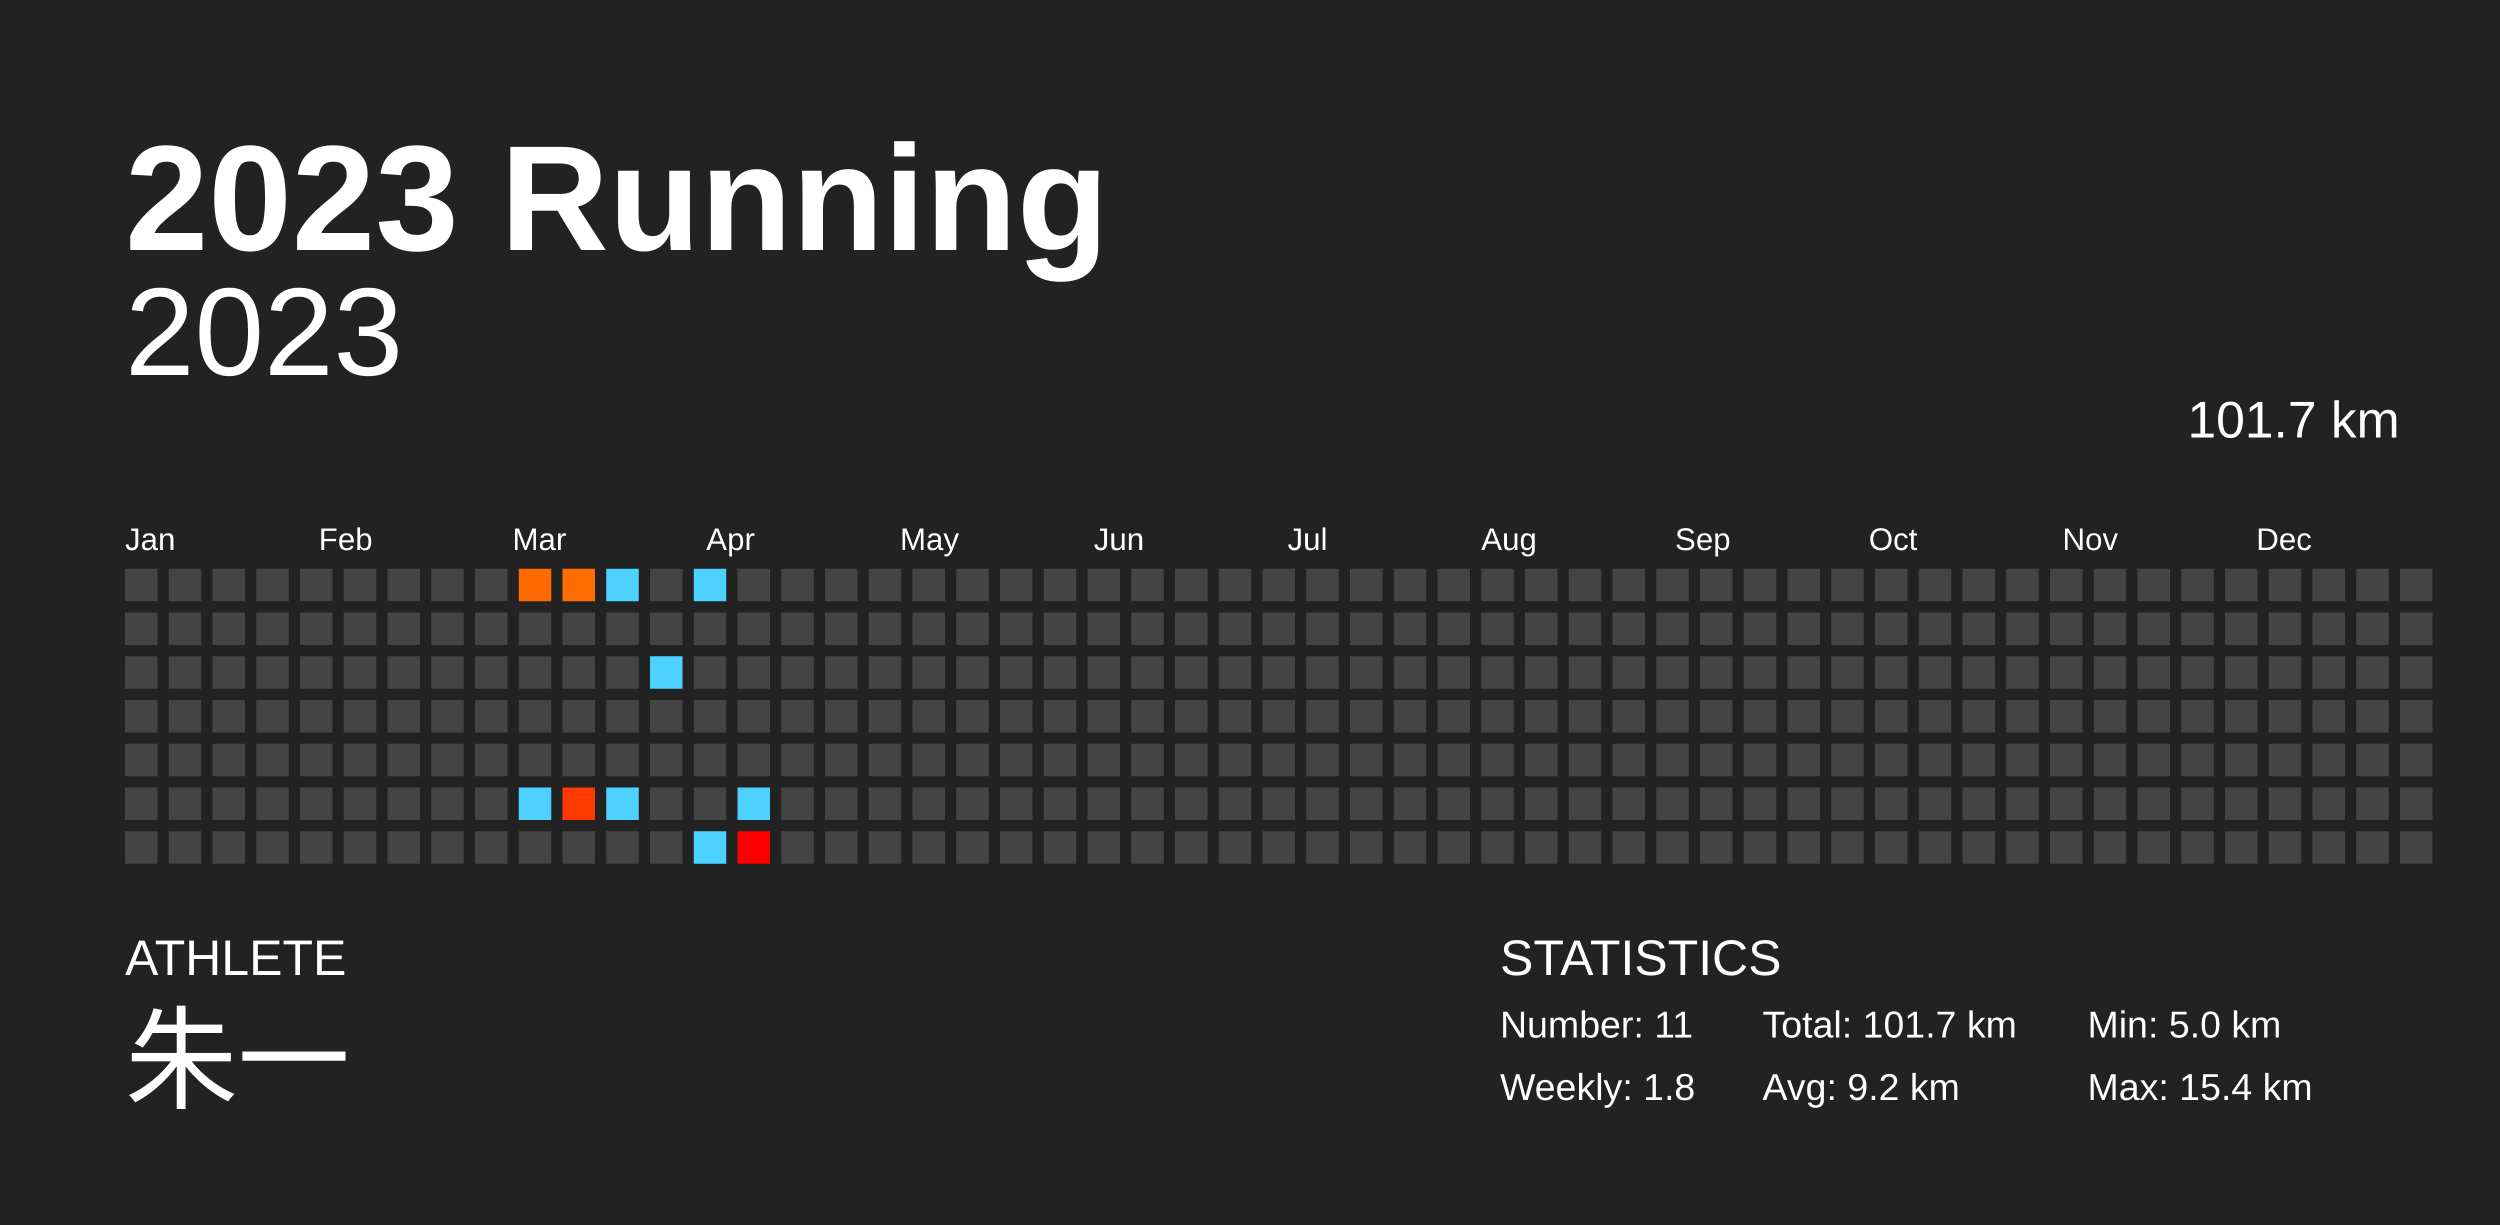
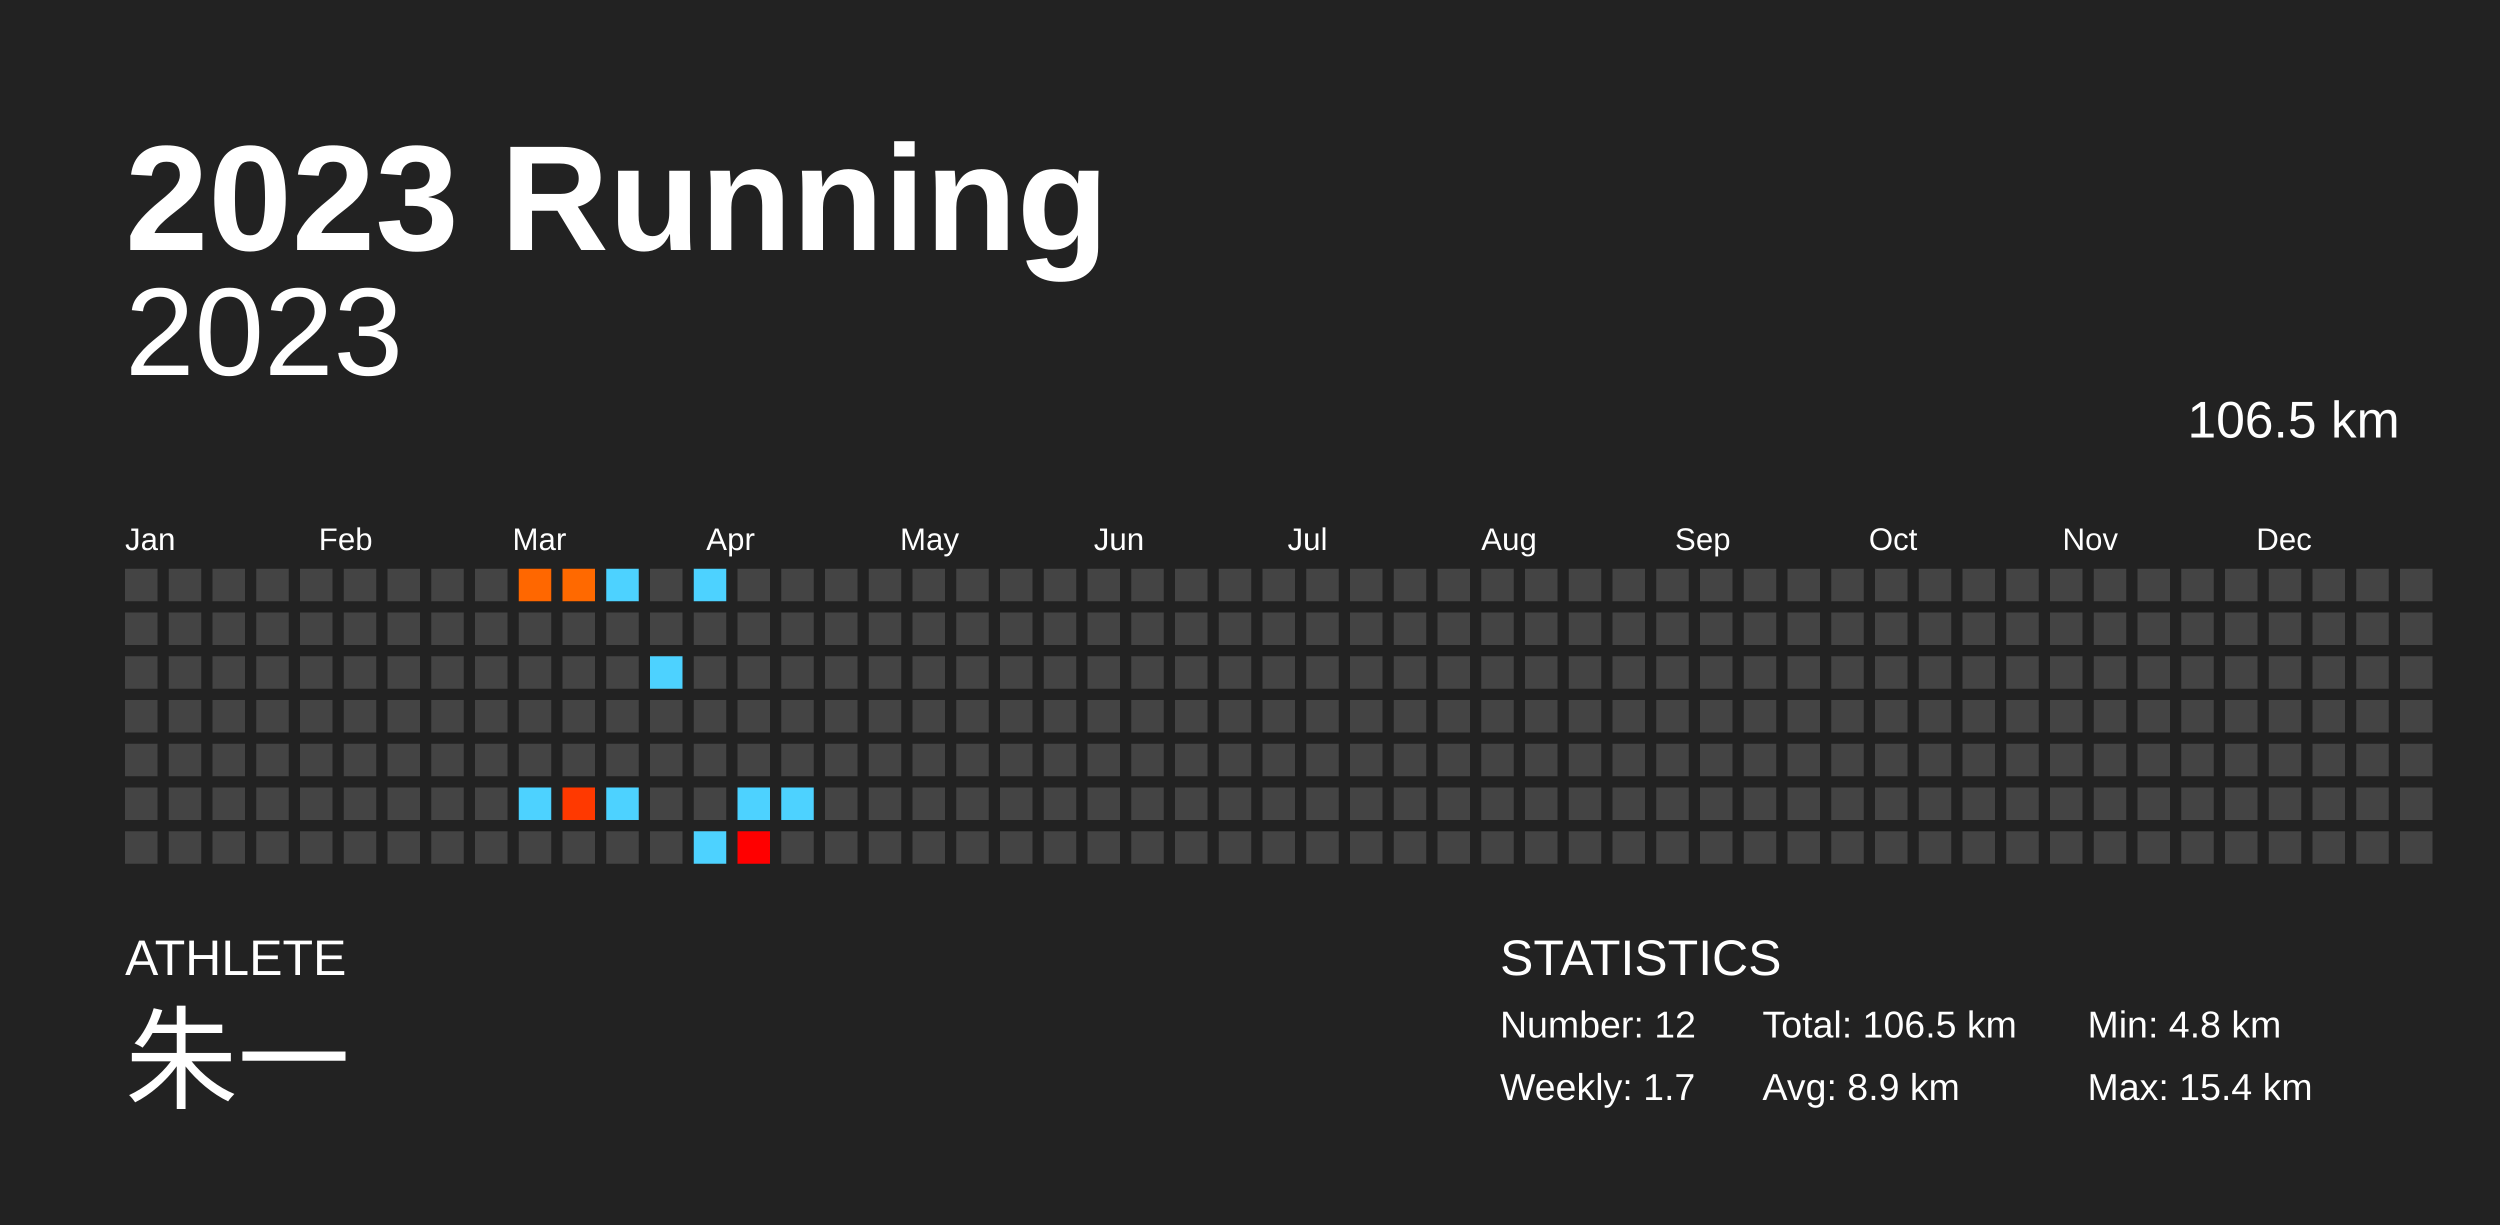
<svg xmlns="http://www.w3.org/2000/svg" baseProfile="full" height="98mm" version="1.1" viewBox="0,0,200,98" width="200mm">
  <defs />
  <rect fill="#222222" height="98" width="200" x="0" y="0" />
  <text fill="#FFFFFF" style="font-size:12px; font-family:Arial; font-weight:bold;" x="10" y="20">2023 Running</text>
  <text fill="#FFFFFF" style="font-size:4px; font-family:Arial" x="10" y="78">ATHLETE</text>
  <text fill="#FFFFFF" style="font-size:9px; font-family:Arial" x="10" y="88">朱一</text>
  <text fill="#FFFFFF" style="font-size:4px; font-family:Arial" x="120" y="78">STATISTICS</text>
-   <text fill="#FFFFFF" style="font-size:3px; font-family:Arial" x="120" y="83">Number: 11</text>
-   <text fill="#FFFFFF" style="font-size:3px; font-family:Arial" x="120" y="88">Weekly: 1.8</text>
-   <text fill="#FFFFFF" style="font-size:3px; font-family:Arial" x="141" y="83">Total: 101.7 km</text>
-   <text fill="#FFFFFF" style="font-size:3px; font-family:Arial" x="141" y="88">Avg: 9.2 km</text>
-   <text fill="#FFFFFF" style="font-size:3px; font-family:Arial" x="167" y="83">Min: 5.0 km</text>
+   <text fill="#FFFFFF" style="font-size:3px; font-family:Arial" x="120" y="83">Number: 12</text>
+   <text fill="#FFFFFF" style="font-size:3px; font-family:Arial" x="120" y="88">Weekly: 1.7</text>
+   <text fill="#FFFFFF" style="font-size:3px; font-family:Arial" x="141" y="83">Total: 106.5 km</text>
+   <text fill="#FFFFFF" style="font-size:3px; font-family:Arial" x="141" y="88">Avg: 8.9 km</text>
+   <text fill="#FFFFFF" style="font-size:3px; font-family:Arial" x="167" y="83">Min: 4.8 km</text>
  <text fill="#FFFFFF" style="font-size:3px; font-family:Arial" x="167" y="88">Max: 15.4 km</text>
  <text alignment-baseline="hanging" fill="#FFFFFF" style="font-size:10.0px; font-family:Arial;" x="10" y="30">2023</text>
-   <text alignment-baseline="hanging" fill="#FFFFFF" style="font-size:4.125px; font-family:Arial;" x="175" y="35">101.7 km</text>
+   <text alignment-baseline="hanging" fill="#FFFFFF" style="font-size:4.125px; font-family:Arial;" x="175" y="35">106.5 km</text>
  <text fill="#FFFFFF" style="font-size:2.5px; font-family:Arial" x="10.0" y="44">Jan</text>
  <text fill="#FFFFFF" style="font-size:2.5px; font-family:Arial" x="25.5" y="44">Feb</text>
  <text fill="#FFFFFF" style="font-size:2.5px; font-family:Arial" x="41.0" y="44">Mar</text>
  <text fill="#FFFFFF" style="font-size:2.5px; font-family:Arial" x="56.5" y="44">Apr</text>
  <text fill="#FFFFFF" style="font-size:2.5px; font-family:Arial" x="72.0" y="44">May</text>
  <text fill="#FFFFFF" style="font-size:2.5px; font-family:Arial" x="87.5" y="44">Jun</text>
  <text fill="#FFFFFF" style="font-size:2.5px; font-family:Arial" x="103.0" y="44">Jul</text>
  <text fill="#FFFFFF" style="font-size:2.5px; font-family:Arial" x="118.5" y="44">Aug</text>
  <text fill="#FFFFFF" style="font-size:2.5px; font-family:Arial" x="134.0" y="44">Sep</text>
  <text fill="#FFFFFF" style="font-size:2.5px; font-family:Arial" x="149.5" y="44">Oct</text>
  <text fill="#FFFFFF" style="font-size:2.5px; font-family:Arial" x="165.0" y="44">Nov</text>
  <text fill="#FFFFFF" style="font-size:2.5px; font-family:Arial" x="180.5" y="44">Dec</text>
  <rect fill="#444444" height="2.6" width="2.6" x="10.0" y="45.5" />
  <rect fill="#444444" height="2.6" width="2.6" x="10.0" y="49.0" />
  <rect fill="#444444" height="2.6" width="2.6" x="10.0" y="52.5" />
  <rect fill="#444444" height="2.6" width="2.6" x="10.0" y="56.0" />
  <rect fill="#444444" height="2.6" width="2.6" x="10.0" y="59.5" />
  <rect fill="#444444" height="2.6" width="2.6" x="10.0" y="63.0" />
  <rect fill="#444444" height="2.6" width="2.6" x="10.0" y="66.5" />
  <rect fill="#444444" height="2.6" width="2.6" x="13.5" y="45.5" />
  <rect fill="#444444" height="2.6" width="2.6" x="13.5" y="49.0" />
  <rect fill="#444444" height="2.6" width="2.6" x="13.5" y="52.5" />
  <rect fill="#444444" height="2.6" width="2.6" x="13.5" y="56.0" />
  <rect fill="#444444" height="2.6" width="2.6" x="13.5" y="59.5" />
  <rect fill="#444444" height="2.6" width="2.6" x="13.5" y="63.0" />
  <rect fill="#444444" height="2.6" width="2.6" x="13.5" y="66.5" />
  <rect fill="#444444" height="2.6" width="2.6" x="17.0" y="45.5" />
  <rect fill="#444444" height="2.6" width="2.6" x="17.0" y="49.0" />
  <rect fill="#444444" height="2.6" width="2.6" x="17.0" y="52.5" />
  <rect fill="#444444" height="2.6" width="2.6" x="17.0" y="56.0" />
  <rect fill="#444444" height="2.6" width="2.6" x="17.0" y="59.5" />
  <rect fill="#444444" height="2.6" width="2.6" x="17.0" y="63.0" />
  <rect fill="#444444" height="2.6" width="2.6" x="17.0" y="66.5" />
  <rect fill="#444444" height="2.6" width="2.6" x="20.5" y="45.5" />
  <rect fill="#444444" height="2.6" width="2.6" x="20.5" y="49.0" />
  <rect fill="#444444" height="2.6" width="2.6" x="20.5" y="52.5" />
  <rect fill="#444444" height="2.6" width="2.6" x="20.5" y="56.0" />
  <rect fill="#444444" height="2.6" width="2.6" x="20.5" y="59.5" />
  <rect fill="#444444" height="2.6" width="2.6" x="20.5" y="63.0" />
  <rect fill="#444444" height="2.6" width="2.6" x="20.5" y="66.5" />
  <rect fill="#444444" height="2.6" width="2.6" x="24.0" y="45.5" />
  <rect fill="#444444" height="2.6" width="2.6" x="24.0" y="49.0" />
  <rect fill="#444444" height="2.6" width="2.6" x="24.0" y="52.5" />
  <rect fill="#444444" height="2.6" width="2.6" x="24.0" y="56.0" />
  <rect fill="#444444" height="2.6" width="2.6" x="24.0" y="59.5" />
  <rect fill="#444444" height="2.6" width="2.6" x="24.0" y="63.0" />
  <rect fill="#444444" height="2.6" width="2.6" x="24.0" y="66.5" />
  <rect fill="#444444" height="2.6" width="2.6" x="27.5" y="45.5" />
  <rect fill="#444444" height="2.6" width="2.6" x="27.5" y="49.0" />
  <rect fill="#444444" height="2.6" width="2.6" x="27.5" y="52.5" />
  <rect fill="#444444" height="2.6" width="2.6" x="27.5" y="56.0" />
  <rect fill="#444444" height="2.6" width="2.6" x="27.5" y="59.5" />
  <rect fill="#444444" height="2.6" width="2.6" x="27.5" y="63.0" />
  <rect fill="#444444" height="2.6" width="2.6" x="27.5" y="66.5" />
  <rect fill="#444444" height="2.6" width="2.6" x="31.0" y="45.5" />
  <rect fill="#444444" height="2.6" width="2.6" x="31.0" y="49.0" />
  <rect fill="#444444" height="2.6" width="2.6" x="31.0" y="52.5" />
  <rect fill="#444444" height="2.6" width="2.6" x="31.0" y="56.0" />
  <rect fill="#444444" height="2.6" width="2.6" x="31.0" y="59.5" />
  <rect fill="#444444" height="2.6" width="2.6" x="31.0" y="63.0" />
  <rect fill="#444444" height="2.6" width="2.6" x="31.0" y="66.5" />
  <rect fill="#444444" height="2.6" width="2.6" x="34.5" y="45.5" />
  <rect fill="#444444" height="2.6" width="2.6" x="34.5" y="49.0" />
  <rect fill="#444444" height="2.6" width="2.6" x="34.5" y="52.5" />
  <rect fill="#444444" height="2.6" width="2.6" x="34.5" y="56.0" />
  <rect fill="#444444" height="2.6" width="2.6" x="34.5" y="59.5" />
  <rect fill="#444444" height="2.6" width="2.6" x="34.5" y="63.0" />
  <rect fill="#444444" height="2.6" width="2.6" x="34.5" y="66.5" />
  <rect fill="#444444" height="2.6" width="2.6" x="38.0" y="45.5" />
  <rect fill="#444444" height="2.6" width="2.6" x="38.0" y="49.0" />
  <rect fill="#444444" height="2.6" width="2.6" x="38.0" y="52.5" />
  <rect fill="#444444" height="2.6" width="2.6" x="38.0" y="56.0" />
  <rect fill="#444444" height="2.6" width="2.6" x="38.0" y="59.5" />
  <rect fill="#444444" height="2.6" width="2.6" x="38.0" y="63.0" />
  <rect fill="#444444" height="2.6" width="2.6" x="38.0" y="66.5" />
-   <rect fill="#ff6900" height="2.6" width="2.6" x="41.5" y="45.5" />
+   <rect fill="#ff6700" height="2.6" width="2.6" x="41.5" y="45.5" />
  <rect fill="#444444" height="2.6" width="2.6" x="41.5" y="49.0" />
  <rect fill="#444444" height="2.6" width="2.6" x="41.5" y="52.5" />
  <rect fill="#444444" height="2.6" width="2.6" x="41.5" y="56.0" />
  <rect fill="#444444" height="2.6" width="2.6" x="41.5" y="59.5" />
  <rect fill="#4dd2ff" height="2.6" width="2.6" x="41.5" y="63.0" />
  <rect fill="#444444" height="2.6" width="2.6" x="41.5" y="66.5" />
-   <rect fill="#ff6c00" height="2.6" width="2.6" x="45.0" y="45.5" />
+   <rect fill="#ff6900" height="2.6" width="2.6" x="45.0" y="45.5" />
  <rect fill="#444444" height="2.6" width="2.6" x="45.0" y="49.0" />
  <rect fill="#444444" height="2.6" width="2.6" x="45.0" y="52.5" />
  <rect fill="#444444" height="2.6" width="2.6" x="45.0" y="56.0" />
  <rect fill="#444444" height="2.6" width="2.6" x="45.0" y="59.5" />
-   <rect fill="#ff3a00" height="2.6" width="2.6" x="45.0" y="63.0" />
+   <rect fill="#ff3900" height="2.6" width="2.6" x="45.0" y="63.0" />
  <rect fill="#444444" height="2.6" width="2.6" x="45.0" y="66.5" />
  <rect fill="#4dd2ff" height="2.6" width="2.6" x="48.5" y="45.5" />
  <rect fill="#444444" height="2.6" width="2.6" x="48.5" y="49.0" />
  <rect fill="#444444" height="2.6" width="2.6" x="48.5" y="52.5" />
  <rect fill="#444444" height="2.6" width="2.6" x="48.5" y="56.0" />
  <rect fill="#444444" height="2.6" width="2.6" x="48.5" y="59.5" />
  <rect fill="#4dd2ff" height="2.6" width="2.6" x="48.5" y="63.0" />
  <rect fill="#444444" height="2.6" width="2.6" x="48.5" y="66.5" />
  <rect fill="#444444" height="2.6" width="2.6" x="52.0" y="45.5" />
  <rect fill="#444444" height="2.6" width="2.6" x="52.0" y="49.0" />
  <rect fill="#4dd2ff" height="2.6" width="2.6" x="52.0" y="52.5" />
  <rect fill="#444444" height="2.6" width="2.6" x="52.0" y="56.0" />
  <rect fill="#444444" height="2.6" width="2.6" x="52.0" y="59.5" />
  <rect fill="#444444" height="2.6" width="2.6" x="52.0" y="63.0" />
  <rect fill="#444444" height="2.6" width="2.6" x="52.0" y="66.5" />
  <rect fill="#4dd2ff" height="2.6" width="2.6" x="55.5" y="45.5" />
  <rect fill="#444444" height="2.6" width="2.6" x="55.5" y="49.0" />
  <rect fill="#444444" height="2.6" width="2.6" x="55.5" y="52.5" />
  <rect fill="#444444" height="2.6" width="2.6" x="55.5" y="56.0" />
  <rect fill="#444444" height="2.6" width="2.6" x="55.5" y="59.5" />
  <rect fill="#444444" height="2.6" width="2.6" x="55.5" y="63.0" />
  <rect fill="#4dd2ff" height="2.6" width="2.6" x="55.5" y="66.5" />
  <rect fill="#444444" height="2.6" width="2.6" x="59.0" y="45.5" />
  <rect fill="#444444" height="2.6" width="2.6" x="59.0" y="49.0" />
  <rect fill="#444444" height="2.6" width="2.6" x="59.0" y="52.5" />
  <rect fill="#444444" height="2.6" width="2.6" x="59.0" y="56.0" />
  <rect fill="#444444" height="2.6" width="2.6" x="59.0" y="59.5" />
  <rect fill="#4dd2ff" height="2.6" width="2.6" x="59.0" y="63.0" />
  <rect fill="#ff0000" height="2.6" width="2.6" x="59.0" y="66.5" />
  <rect fill="#444444" height="2.6" width="2.6" x="62.5" y="45.5" />
  <rect fill="#444444" height="2.6" width="2.6" x="62.5" y="49.0" />
  <rect fill="#444444" height="2.6" width="2.6" x="62.5" y="52.5" />
  <rect fill="#444444" height="2.6" width="2.6" x="62.5" y="56.0" />
  <rect fill="#444444" height="2.6" width="2.6" x="62.5" y="59.5" />
-   <rect fill="#444444" height="2.6" width="2.6" x="62.5" y="63.0" />
+   <rect fill="#4dd2ff" height="2.6" width="2.6" x="62.5" y="63.0" />
  <rect fill="#444444" height="2.6" width="2.6" x="62.5" y="66.5" />
  <rect fill="#444444" height="2.6" width="2.6" x="66.0" y="45.5" />
  <rect fill="#444444" height="2.6" width="2.6" x="66.0" y="49.0" />
  <rect fill="#444444" height="2.6" width="2.6" x="66.0" y="52.5" />
  <rect fill="#444444" height="2.6" width="2.6" x="66.0" y="56.0" />
  <rect fill="#444444" height="2.6" width="2.6" x="66.0" y="59.5" />
  <rect fill="#444444" height="2.6" width="2.6" x="66.0" y="63.0" />
  <rect fill="#444444" height="2.6" width="2.6" x="66.0" y="66.5" />
  <rect fill="#444444" height="2.6" width="2.6" x="69.5" y="45.5" />
  <rect fill="#444444" height="2.6" width="2.6" x="69.5" y="49.0" />
  <rect fill="#444444" height="2.6" width="2.6" x="69.5" y="52.5" />
  <rect fill="#444444" height="2.6" width="2.6" x="69.5" y="56.0" />
  <rect fill="#444444" height="2.6" width="2.6" x="69.5" y="59.5" />
  <rect fill="#444444" height="2.6" width="2.6" x="69.5" y="63.0" />
  <rect fill="#444444" height="2.6" width="2.6" x="69.5" y="66.5" />
  <rect fill="#444444" height="2.6" width="2.6" x="73.0" y="45.5" />
  <rect fill="#444444" height="2.6" width="2.6" x="73.0" y="49.0" />
  <rect fill="#444444" height="2.6" width="2.6" x="73.0" y="52.5" />
  <rect fill="#444444" height="2.6" width="2.6" x="73.0" y="56.0" />
  <rect fill="#444444" height="2.6" width="2.6" x="73.0" y="59.5" />
  <rect fill="#444444" height="2.6" width="2.6" x="73.0" y="63.0" />
  <rect fill="#444444" height="2.6" width="2.6" x="73.0" y="66.5" />
  <rect fill="#444444" height="2.6" width="2.6" x="76.5" y="45.5" />
  <rect fill="#444444" height="2.6" width="2.6" x="76.5" y="49.0" />
  <rect fill="#444444" height="2.6" width="2.6" x="76.5" y="52.5" />
  <rect fill="#444444" height="2.6" width="2.6" x="76.5" y="56.0" />
  <rect fill="#444444" height="2.6" width="2.6" x="76.5" y="59.5" />
  <rect fill="#444444" height="2.6" width="2.6" x="76.5" y="63.0" />
  <rect fill="#444444" height="2.6" width="2.6" x="76.5" y="66.5" />
  <rect fill="#444444" height="2.6" width="2.6" x="80.0" y="45.5" />
  <rect fill="#444444" height="2.6" width="2.6" x="80.0" y="49.0" />
  <rect fill="#444444" height="2.6" width="2.6" x="80.0" y="52.5" />
  <rect fill="#444444" height="2.6" width="2.6" x="80.0" y="56.0" />
  <rect fill="#444444" height="2.6" width="2.6" x="80.0" y="59.5" />
  <rect fill="#444444" height="2.6" width="2.6" x="80.0" y="63.0" />
  <rect fill="#444444" height="2.6" width="2.6" x="80.0" y="66.5" />
  <rect fill="#444444" height="2.6" width="2.6" x="83.5" y="45.5" />
  <rect fill="#444444" height="2.6" width="2.6" x="83.5" y="49.0" />
  <rect fill="#444444" height="2.6" width="2.6" x="83.5" y="52.5" />
  <rect fill="#444444" height="2.6" width="2.6" x="83.5" y="56.0" />
  <rect fill="#444444" height="2.6" width="2.6" x="83.5" y="59.5" />
  <rect fill="#444444" height="2.6" width="2.6" x="83.5" y="63.0" />
  <rect fill="#444444" height="2.6" width="2.6" x="83.5" y="66.5" />
  <rect fill="#444444" height="2.6" width="2.6" x="87.0" y="45.5" />
  <rect fill="#444444" height="2.6" width="2.6" x="87.0" y="49.0" />
  <rect fill="#444444" height="2.6" width="2.6" x="87.0" y="52.5" />
  <rect fill="#444444" height="2.6" width="2.6" x="87.0" y="56.0" />
  <rect fill="#444444" height="2.6" width="2.6" x="87.0" y="59.5" />
  <rect fill="#444444" height="2.6" width="2.6" x="87.0" y="63.0" />
  <rect fill="#444444" height="2.6" width="2.6" x="87.0" y="66.5" />
  <rect fill="#444444" height="2.6" width="2.6" x="90.5" y="45.5" />
  <rect fill="#444444" height="2.6" width="2.6" x="90.5" y="49.0" />
  <rect fill="#444444" height="2.6" width="2.6" x="90.5" y="52.5" />
  <rect fill="#444444" height="2.6" width="2.6" x="90.5" y="56.0" />
  <rect fill="#444444" height="2.6" width="2.6" x="90.5" y="59.5" />
  <rect fill="#444444" height="2.6" width="2.6" x="90.5" y="63.0" />
  <rect fill="#444444" height="2.6" width="2.6" x="90.5" y="66.5" />
  <rect fill="#444444" height="2.6" width="2.6" x="94.0" y="45.5" />
  <rect fill="#444444" height="2.6" width="2.6" x="94.0" y="49.0" />
  <rect fill="#444444" height="2.6" width="2.6" x="94.0" y="52.5" />
  <rect fill="#444444" height="2.6" width="2.6" x="94.0" y="56.0" />
  <rect fill="#444444" height="2.6" width="2.6" x="94.0" y="59.5" />
  <rect fill="#444444" height="2.6" width="2.6" x="94.0" y="63.0" />
  <rect fill="#444444" height="2.6" width="2.6" x="94.0" y="66.5" />
  <rect fill="#444444" height="2.6" width="2.6" x="97.5" y="45.5" />
  <rect fill="#444444" height="2.6" width="2.6" x="97.5" y="49.0" />
  <rect fill="#444444" height="2.6" width="2.6" x="97.5" y="52.5" />
  <rect fill="#444444" height="2.6" width="2.6" x="97.5" y="56.0" />
  <rect fill="#444444" height="2.6" width="2.6" x="97.5" y="59.5" />
  <rect fill="#444444" height="2.6" width="2.6" x="97.5" y="63.0" />
  <rect fill="#444444" height="2.6" width="2.6" x="97.5" y="66.5" />
  <rect fill="#444444" height="2.6" width="2.6" x="101.0" y="45.5" />
  <rect fill="#444444" height="2.6" width="2.6" x="101.0" y="49.0" />
  <rect fill="#444444" height="2.6" width="2.6" x="101.0" y="52.5" />
  <rect fill="#444444" height="2.6" width="2.6" x="101.0" y="56.0" />
  <rect fill="#444444" height="2.6" width="2.6" x="101.0" y="59.5" />
  <rect fill="#444444" height="2.6" width="2.6" x="101.0" y="63.0" />
  <rect fill="#444444" height="2.6" width="2.6" x="101.0" y="66.5" />
  <rect fill="#444444" height="2.6" width="2.6" x="104.5" y="45.5" />
  <rect fill="#444444" height="2.6" width="2.6" x="104.5" y="49.0" />
  <rect fill="#444444" height="2.6" width="2.6" x="104.5" y="52.5" />
  <rect fill="#444444" height="2.6" width="2.6" x="104.5" y="56.0" />
  <rect fill="#444444" height="2.6" width="2.6" x="104.5" y="59.5" />
  <rect fill="#444444" height="2.6" width="2.6" x="104.5" y="63.0" />
  <rect fill="#444444" height="2.6" width="2.6" x="104.5" y="66.5" />
  <rect fill="#444444" height="2.6" width="2.6" x="108.0" y="45.5" />
  <rect fill="#444444" height="2.6" width="2.6" x="108.0" y="49.0" />
  <rect fill="#444444" height="2.6" width="2.6" x="108.0" y="52.5" />
  <rect fill="#444444" height="2.6" width="2.6" x="108.0" y="56.0" />
  <rect fill="#444444" height="2.6" width="2.6" x="108.0" y="59.5" />
  <rect fill="#444444" height="2.6" width="2.6" x="108.0" y="63.0" />
  <rect fill="#444444" height="2.6" width="2.6" x="108.0" y="66.5" />
  <rect fill="#444444" height="2.6" width="2.6" x="111.5" y="45.5" />
  <rect fill="#444444" height="2.6" width="2.6" x="111.5" y="49.0" />
  <rect fill="#444444" height="2.6" width="2.6" x="111.5" y="52.5" />
  <rect fill="#444444" height="2.6" width="2.6" x="111.5" y="56.0" />
  <rect fill="#444444" height="2.6" width="2.6" x="111.5" y="59.5" />
  <rect fill="#444444" height="2.6" width="2.6" x="111.5" y="63.0" />
  <rect fill="#444444" height="2.6" width="2.6" x="111.5" y="66.5" />
  <rect fill="#444444" height="2.6" width="2.6" x="115.0" y="45.5" />
  <rect fill="#444444" height="2.6" width="2.6" x="115.0" y="49.0" />
  <rect fill="#444444" height="2.6" width="2.6" x="115.0" y="52.5" />
  <rect fill="#444444" height="2.6" width="2.6" x="115.0" y="56.0" />
  <rect fill="#444444" height="2.6" width="2.6" x="115.0" y="59.5" />
  <rect fill="#444444" height="2.6" width="2.6" x="115.0" y="63.0" />
  <rect fill="#444444" height="2.6" width="2.6" x="115.0" y="66.5" />
  <rect fill="#444444" height="2.6" width="2.6" x="118.5" y="45.5" />
  <rect fill="#444444" height="2.6" width="2.6" x="118.5" y="49.0" />
  <rect fill="#444444" height="2.6" width="2.6" x="118.5" y="52.5" />
  <rect fill="#444444" height="2.6" width="2.6" x="118.5" y="56.0" />
  <rect fill="#444444" height="2.6" width="2.6" x="118.5" y="59.5" />
  <rect fill="#444444" height="2.6" width="2.6" x="118.5" y="63.0" />
  <rect fill="#444444" height="2.6" width="2.6" x="118.5" y="66.5" />
  <rect fill="#444444" height="2.6" width="2.6" x="122.0" y="45.5" />
  <rect fill="#444444" height="2.6" width="2.6" x="122.0" y="49.0" />
  <rect fill="#444444" height="2.6" width="2.6" x="122.0" y="52.5" />
  <rect fill="#444444" height="2.6" width="2.6" x="122.0" y="56.0" />
  <rect fill="#444444" height="2.6" width="2.6" x="122.0" y="59.5" />
  <rect fill="#444444" height="2.6" width="2.6" x="122.0" y="63.0" />
  <rect fill="#444444" height="2.6" width="2.6" x="122.0" y="66.5" />
  <rect fill="#444444" height="2.6" width="2.6" x="125.5" y="45.5" />
  <rect fill="#444444" height="2.6" width="2.6" x="125.5" y="49.0" />
  <rect fill="#444444" height="2.6" width="2.6" x="125.5" y="52.5" />
  <rect fill="#444444" height="2.6" width="2.6" x="125.5" y="56.0" />
  <rect fill="#444444" height="2.6" width="2.6" x="125.5" y="59.5" />
  <rect fill="#444444" height="2.6" width="2.6" x="125.5" y="63.0" />
  <rect fill="#444444" height="2.6" width="2.6" x="125.5" y="66.5" />
  <rect fill="#444444" height="2.6" width="2.6" x="129.0" y="45.5" />
  <rect fill="#444444" height="2.6" width="2.6" x="129.0" y="49.0" />
  <rect fill="#444444" height="2.6" width="2.6" x="129.0" y="52.5" />
  <rect fill="#444444" height="2.6" width="2.6" x="129.0" y="56.0" />
  <rect fill="#444444" height="2.6" width="2.6" x="129.0" y="59.5" />
  <rect fill="#444444" height="2.6" width="2.6" x="129.0" y="63.0" />
  <rect fill="#444444" height="2.6" width="2.6" x="129.0" y="66.5" />
  <rect fill="#444444" height="2.6" width="2.6" x="132.5" y="45.5" />
  <rect fill="#444444" height="2.6" width="2.6" x="132.5" y="49.0" />
  <rect fill="#444444" height="2.6" width="2.6" x="132.5" y="52.5" />
  <rect fill="#444444" height="2.6" width="2.6" x="132.5" y="56.0" />
  <rect fill="#444444" height="2.6" width="2.6" x="132.5" y="59.5" />
  <rect fill="#444444" height="2.6" width="2.6" x="132.5" y="63.0" />
  <rect fill="#444444" height="2.6" width="2.6" x="132.5" y="66.5" />
  <rect fill="#444444" height="2.6" width="2.6" x="136.0" y="45.5" />
  <rect fill="#444444" height="2.6" width="2.6" x="136.0" y="49.0" />
  <rect fill="#444444" height="2.6" width="2.6" x="136.0" y="52.5" />
  <rect fill="#444444" height="2.6" width="2.6" x="136.0" y="56.0" />
  <rect fill="#444444" height="2.6" width="2.6" x="136.0" y="59.5" />
  <rect fill="#444444" height="2.6" width="2.6" x="136.0" y="63.0" />
  <rect fill="#444444" height="2.6" width="2.6" x="136.0" y="66.5" />
  <rect fill="#444444" height="2.6" width="2.6" x="139.5" y="45.5" />
  <rect fill="#444444" height="2.6" width="2.6" x="139.5" y="49.0" />
  <rect fill="#444444" height="2.6" width="2.6" x="139.5" y="52.5" />
  <rect fill="#444444" height="2.6" width="2.6" x="139.5" y="56.0" />
  <rect fill="#444444" height="2.6" width="2.6" x="139.5" y="59.5" />
  <rect fill="#444444" height="2.6" width="2.6" x="139.5" y="63.0" />
  <rect fill="#444444" height="2.6" width="2.6" x="139.5" y="66.5" />
  <rect fill="#444444" height="2.6" width="2.6" x="143.0" y="45.5" />
  <rect fill="#444444" height="2.6" width="2.6" x="143.0" y="49.0" />
  <rect fill="#444444" height="2.6" width="2.6" x="143.0" y="52.5" />
  <rect fill="#444444" height="2.6" width="2.6" x="143.0" y="56.0" />
  <rect fill="#444444" height="2.6" width="2.6" x="143.0" y="59.5" />
  <rect fill="#444444" height="2.6" width="2.6" x="143.0" y="63.0" />
  <rect fill="#444444" height="2.6" width="2.6" x="143.0" y="66.5" />
  <rect fill="#444444" height="2.6" width="2.6" x="146.5" y="45.5" />
  <rect fill="#444444" height="2.6" width="2.6" x="146.5" y="49.0" />
  <rect fill="#444444" height="2.6" width="2.6" x="146.5" y="52.5" />
  <rect fill="#444444" height="2.6" width="2.6" x="146.5" y="56.0" />
  <rect fill="#444444" height="2.6" width="2.6" x="146.5" y="59.5" />
  <rect fill="#444444" height="2.6" width="2.6" x="146.5" y="63.0" />
  <rect fill="#444444" height="2.6" width="2.6" x="146.5" y="66.5" />
  <rect fill="#444444" height="2.6" width="2.6" x="150.0" y="45.5" />
  <rect fill="#444444" height="2.6" width="2.6" x="150.0" y="49.0" />
  <rect fill="#444444" height="2.6" width="2.6" x="150.0" y="52.5" />
  <rect fill="#444444" height="2.6" width="2.6" x="150.0" y="56.0" />
  <rect fill="#444444" height="2.6" width="2.6" x="150.0" y="59.5" />
  <rect fill="#444444" height="2.6" width="2.6" x="150.0" y="63.0" />
  <rect fill="#444444" height="2.6" width="2.6" x="150.0" y="66.5" />
  <rect fill="#444444" height="2.6" width="2.6" x="153.5" y="45.5" />
  <rect fill="#444444" height="2.6" width="2.6" x="153.5" y="49.0" />
  <rect fill="#444444" height="2.6" width="2.6" x="153.5" y="52.5" />
  <rect fill="#444444" height="2.6" width="2.6" x="153.5" y="56.0" />
  <rect fill="#444444" height="2.6" width="2.6" x="153.5" y="59.5" />
  <rect fill="#444444" height="2.6" width="2.6" x="153.5" y="63.0" />
  <rect fill="#444444" height="2.6" width="2.6" x="153.5" y="66.5" />
  <rect fill="#444444" height="2.6" width="2.6" x="157.0" y="45.5" />
  <rect fill="#444444" height="2.6" width="2.6" x="157.0" y="49.0" />
  <rect fill="#444444" height="2.6" width="2.6" x="157.0" y="52.5" />
  <rect fill="#444444" height="2.6" width="2.6" x="157.0" y="56.0" />
  <rect fill="#444444" height="2.6" width="2.6" x="157.0" y="59.5" />
  <rect fill="#444444" height="2.6" width="2.6" x="157.0" y="63.0" />
  <rect fill="#444444" height="2.6" width="2.6" x="157.0" y="66.5" />
  <rect fill="#444444" height="2.6" width="2.6" x="160.5" y="45.5" />
  <rect fill="#444444" height="2.6" width="2.6" x="160.5" y="49.0" />
  <rect fill="#444444" height="2.6" width="2.6" x="160.5" y="52.5" />
  <rect fill="#444444" height="2.6" width="2.6" x="160.5" y="56.0" />
  <rect fill="#444444" height="2.6" width="2.6" x="160.5" y="59.5" />
  <rect fill="#444444" height="2.6" width="2.6" x="160.5" y="63.0" />
  <rect fill="#444444" height="2.6" width="2.6" x="160.5" y="66.5" />
  <rect fill="#444444" height="2.6" width="2.6" x="164.0" y="45.5" />
  <rect fill="#444444" height="2.6" width="2.6" x="164.0" y="49.0" />
  <rect fill="#444444" height="2.6" width="2.6" x="164.0" y="52.5" />
  <rect fill="#444444" height="2.6" width="2.6" x="164.0" y="56.0" />
  <rect fill="#444444" height="2.6" width="2.6" x="164.0" y="59.5" />
  <rect fill="#444444" height="2.6" width="2.6" x="164.0" y="63.0" />
  <rect fill="#444444" height="2.6" width="2.6" x="164.0" y="66.5" />
  <rect fill="#444444" height="2.6" width="2.6" x="167.5" y="45.5" />
  <rect fill="#444444" height="2.6" width="2.6" x="167.5" y="49.0" />
  <rect fill="#444444" height="2.6" width="2.6" x="167.5" y="52.5" />
  <rect fill="#444444" height="2.6" width="2.6" x="167.5" y="56.0" />
  <rect fill="#444444" height="2.6" width="2.6" x="167.5" y="59.5" />
  <rect fill="#444444" height="2.6" width="2.6" x="167.5" y="63.0" />
  <rect fill="#444444" height="2.6" width="2.6" x="167.5" y="66.5" />
  <rect fill="#444444" height="2.6" width="2.6" x="171.0" y="45.5" />
  <rect fill="#444444" height="2.6" width="2.6" x="171.0" y="49.0" />
  <rect fill="#444444" height="2.6" width="2.6" x="171.0" y="52.5" />
  <rect fill="#444444" height="2.6" width="2.6" x="171.0" y="56.0" />
  <rect fill="#444444" height="2.6" width="2.6" x="171.0" y="59.5" />
  <rect fill="#444444" height="2.6" width="2.6" x="171.0" y="63.0" />
  <rect fill="#444444" height="2.6" width="2.6" x="171.0" y="66.5" />
  <rect fill="#444444" height="2.6" width="2.6" x="174.5" y="45.5" />
  <rect fill="#444444" height="2.6" width="2.6" x="174.5" y="49.0" />
  <rect fill="#444444" height="2.6" width="2.6" x="174.5" y="52.5" />
  <rect fill="#444444" height="2.6" width="2.6" x="174.5" y="56.0" />
  <rect fill="#444444" height="2.6" width="2.6" x="174.5" y="59.5" />
  <rect fill="#444444" height="2.6" width="2.6" x="174.5" y="63.0" />
  <rect fill="#444444" height="2.6" width="2.6" x="174.5" y="66.5" />
  <rect fill="#444444" height="2.6" width="2.6" x="178.0" y="45.5" />
  <rect fill="#444444" height="2.6" width="2.6" x="178.0" y="49.0" />
  <rect fill="#444444" height="2.6" width="2.6" x="178.0" y="52.5" />
  <rect fill="#444444" height="2.6" width="2.6" x="178.0" y="56.0" />
  <rect fill="#444444" height="2.6" width="2.6" x="178.0" y="59.5" />
  <rect fill="#444444" height="2.6" width="2.6" x="178.0" y="63.0" />
  <rect fill="#444444" height="2.6" width="2.6" x="178.0" y="66.5" />
  <rect fill="#444444" height="2.6" width="2.6" x="181.5" y="45.5" />
  <rect fill="#444444" height="2.6" width="2.6" x="181.5" y="49.0" />
  <rect fill="#444444" height="2.6" width="2.6" x="181.5" y="52.5" />
  <rect fill="#444444" height="2.6" width="2.6" x="181.5" y="56.0" />
  <rect fill="#444444" height="2.6" width="2.6" x="181.5" y="59.5" />
  <rect fill="#444444" height="2.6" width="2.6" x="181.5" y="63.0" />
  <rect fill="#444444" height="2.6" width="2.6" x="181.5" y="66.5" />
  <rect fill="#444444" height="2.6" width="2.6" x="185.0" y="45.5" />
  <rect fill="#444444" height="2.6" width="2.6" x="185.0" y="49.0" />
  <rect fill="#444444" height="2.6" width="2.6" x="185.0" y="52.5" />
  <rect fill="#444444" height="2.6" width="2.6" x="185.0" y="56.0" />
  <rect fill="#444444" height="2.6" width="2.6" x="185.0" y="59.5" />
  <rect fill="#444444" height="2.6" width="2.6" x="185.0" y="63.0" />
  <rect fill="#444444" height="2.6" width="2.6" x="185.0" y="66.5" />
  <rect fill="#444444" height="2.6" width="2.6" x="188.5" y="45.5" />
  <rect fill="#444444" height="2.6" width="2.6" x="188.5" y="49.0" />
  <rect fill="#444444" height="2.6" width="2.6" x="188.5" y="52.5" />
  <rect fill="#444444" height="2.6" width="2.6" x="188.5" y="56.0" />
  <rect fill="#444444" height="2.6" width="2.6" x="188.5" y="59.5" />
  <rect fill="#444444" height="2.6" width="2.6" x="188.5" y="63.0" />
  <rect fill="#444444" height="2.6" width="2.6" x="188.5" y="66.5" />
  <rect fill="#444444" height="2.6" width="2.6" x="192.0" y="45.5" />
  <rect fill="#444444" height="2.6" width="2.6" x="192.0" y="49.0" />
  <rect fill="#444444" height="2.6" width="2.6" x="192.0" y="52.5" />
  <rect fill="#444444" height="2.6" width="2.6" x="192.0" y="56.0" />
  <rect fill="#444444" height="2.6" width="2.6" x="192.0" y="59.5" />
  <rect fill="#444444" height="2.6" width="2.6" x="192.0" y="63.0" />
  <rect fill="#444444" height="2.6" width="2.6" x="192.0" y="66.5" />
</svg>
